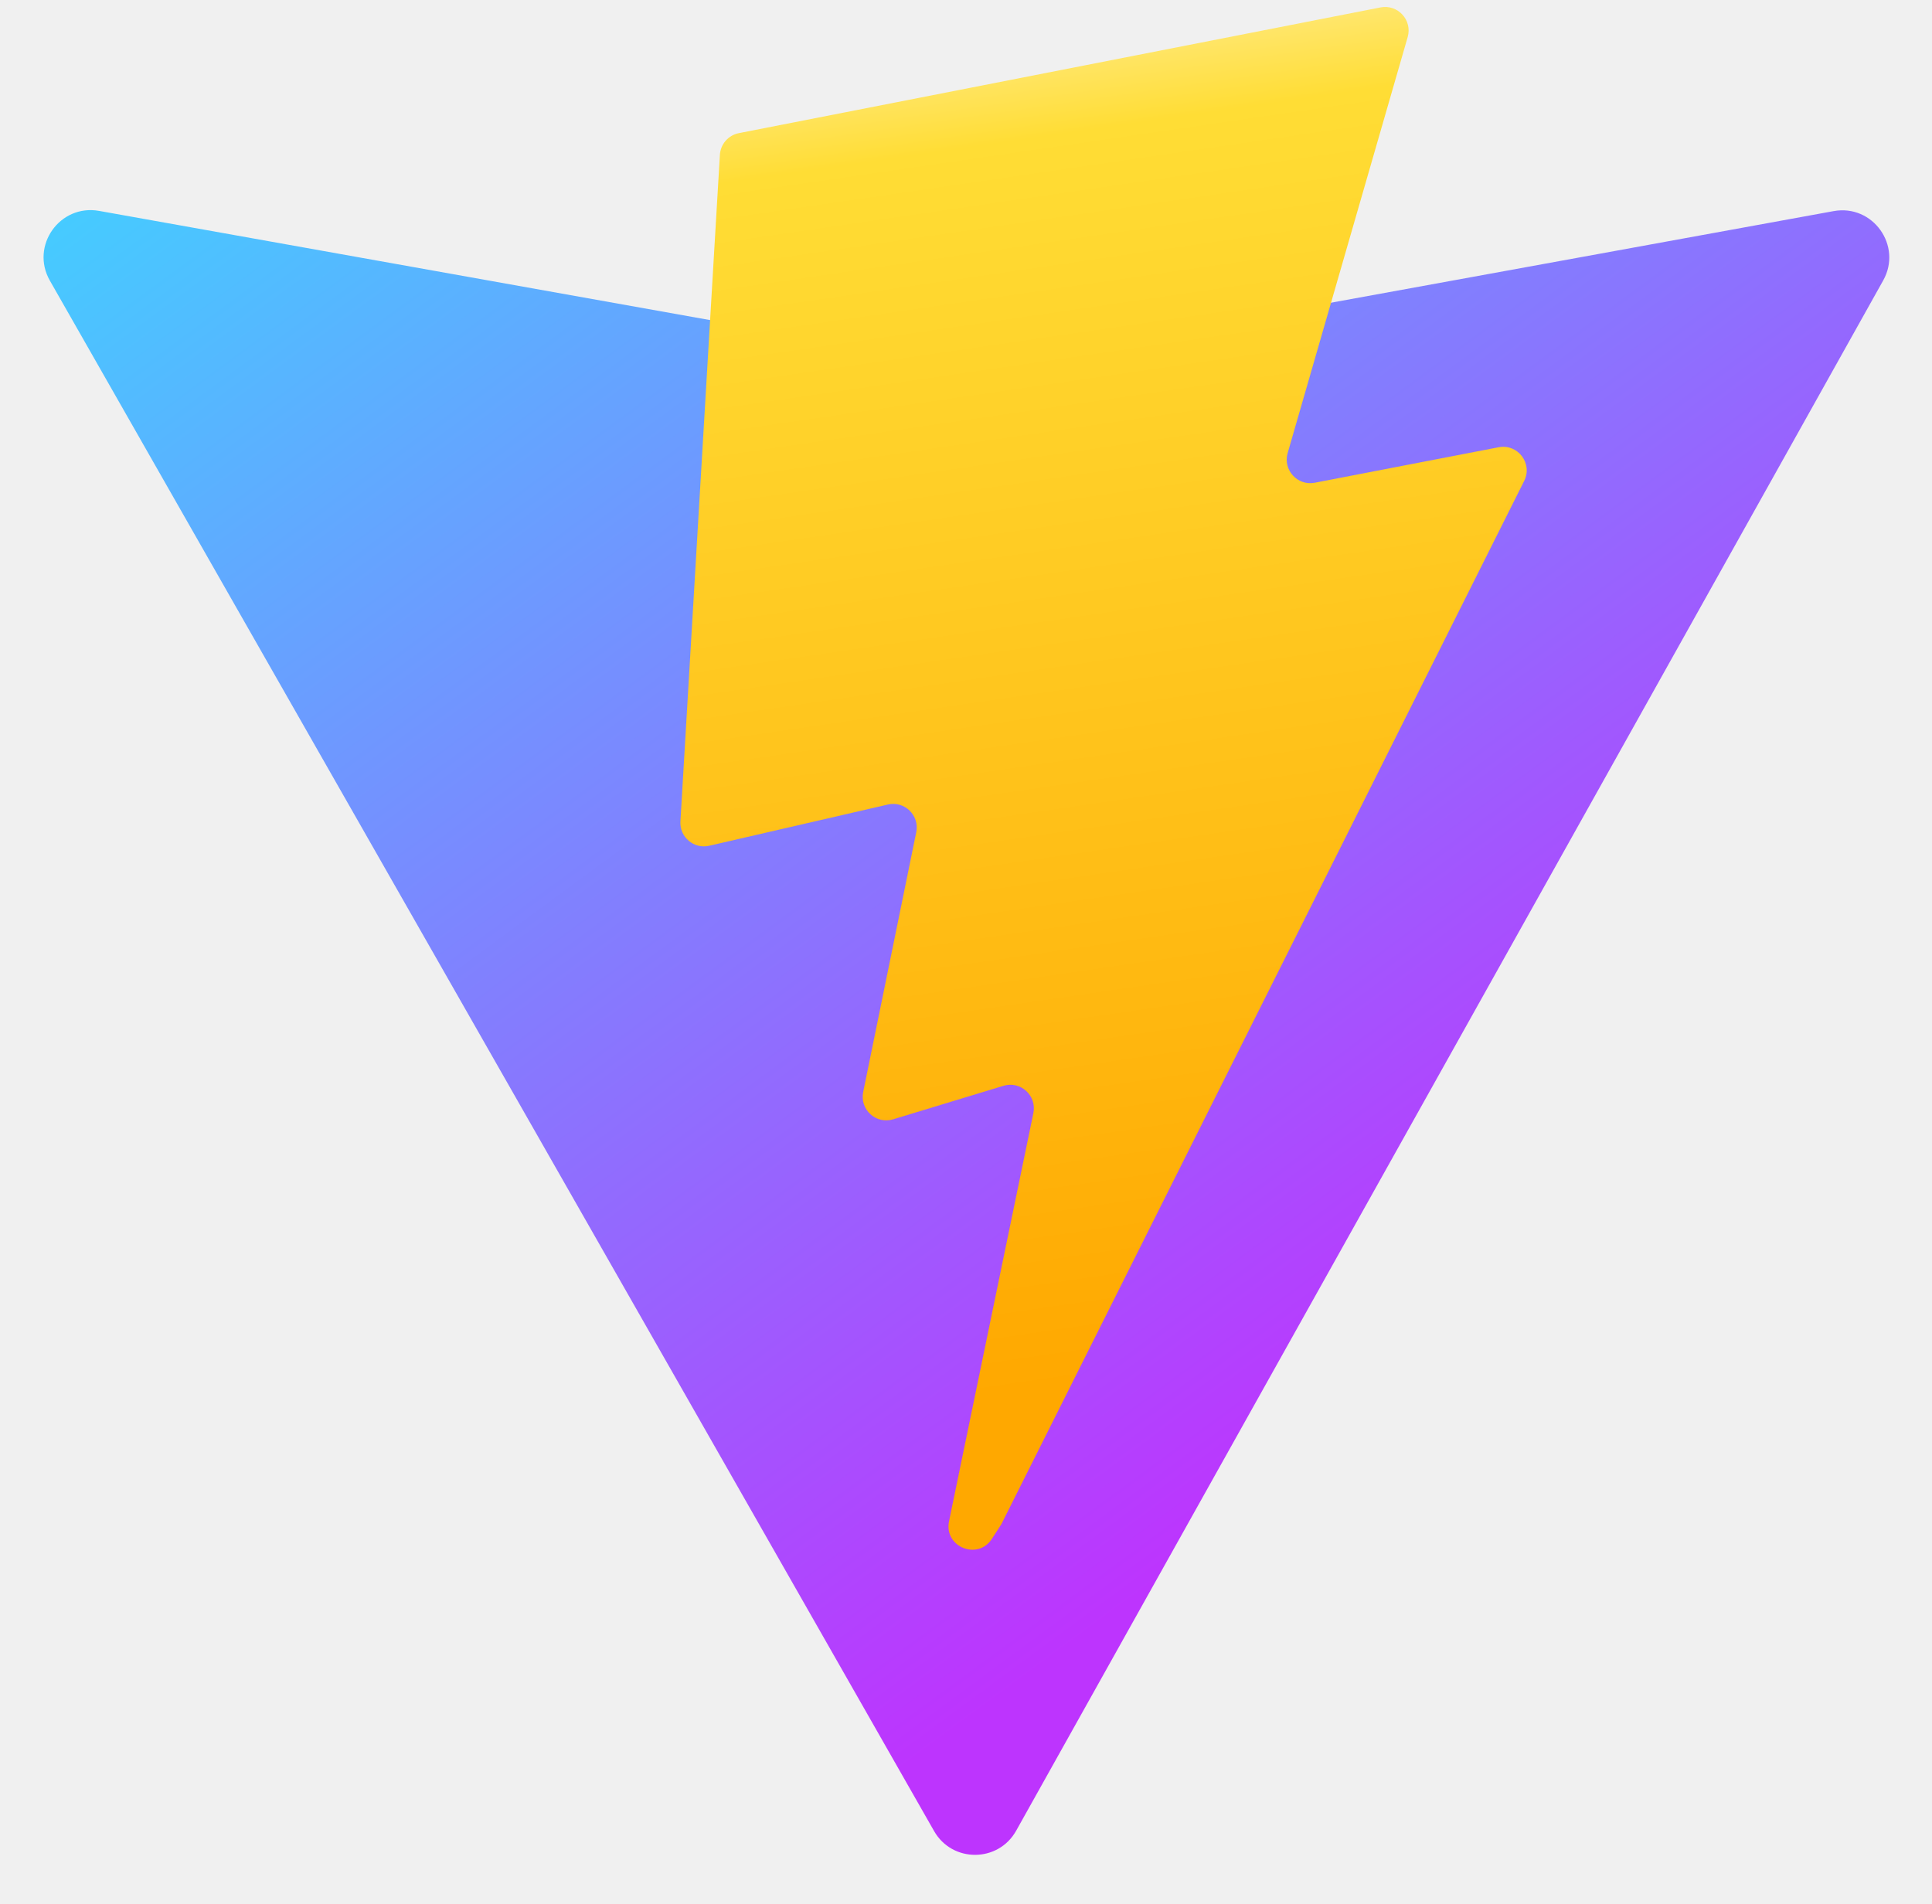
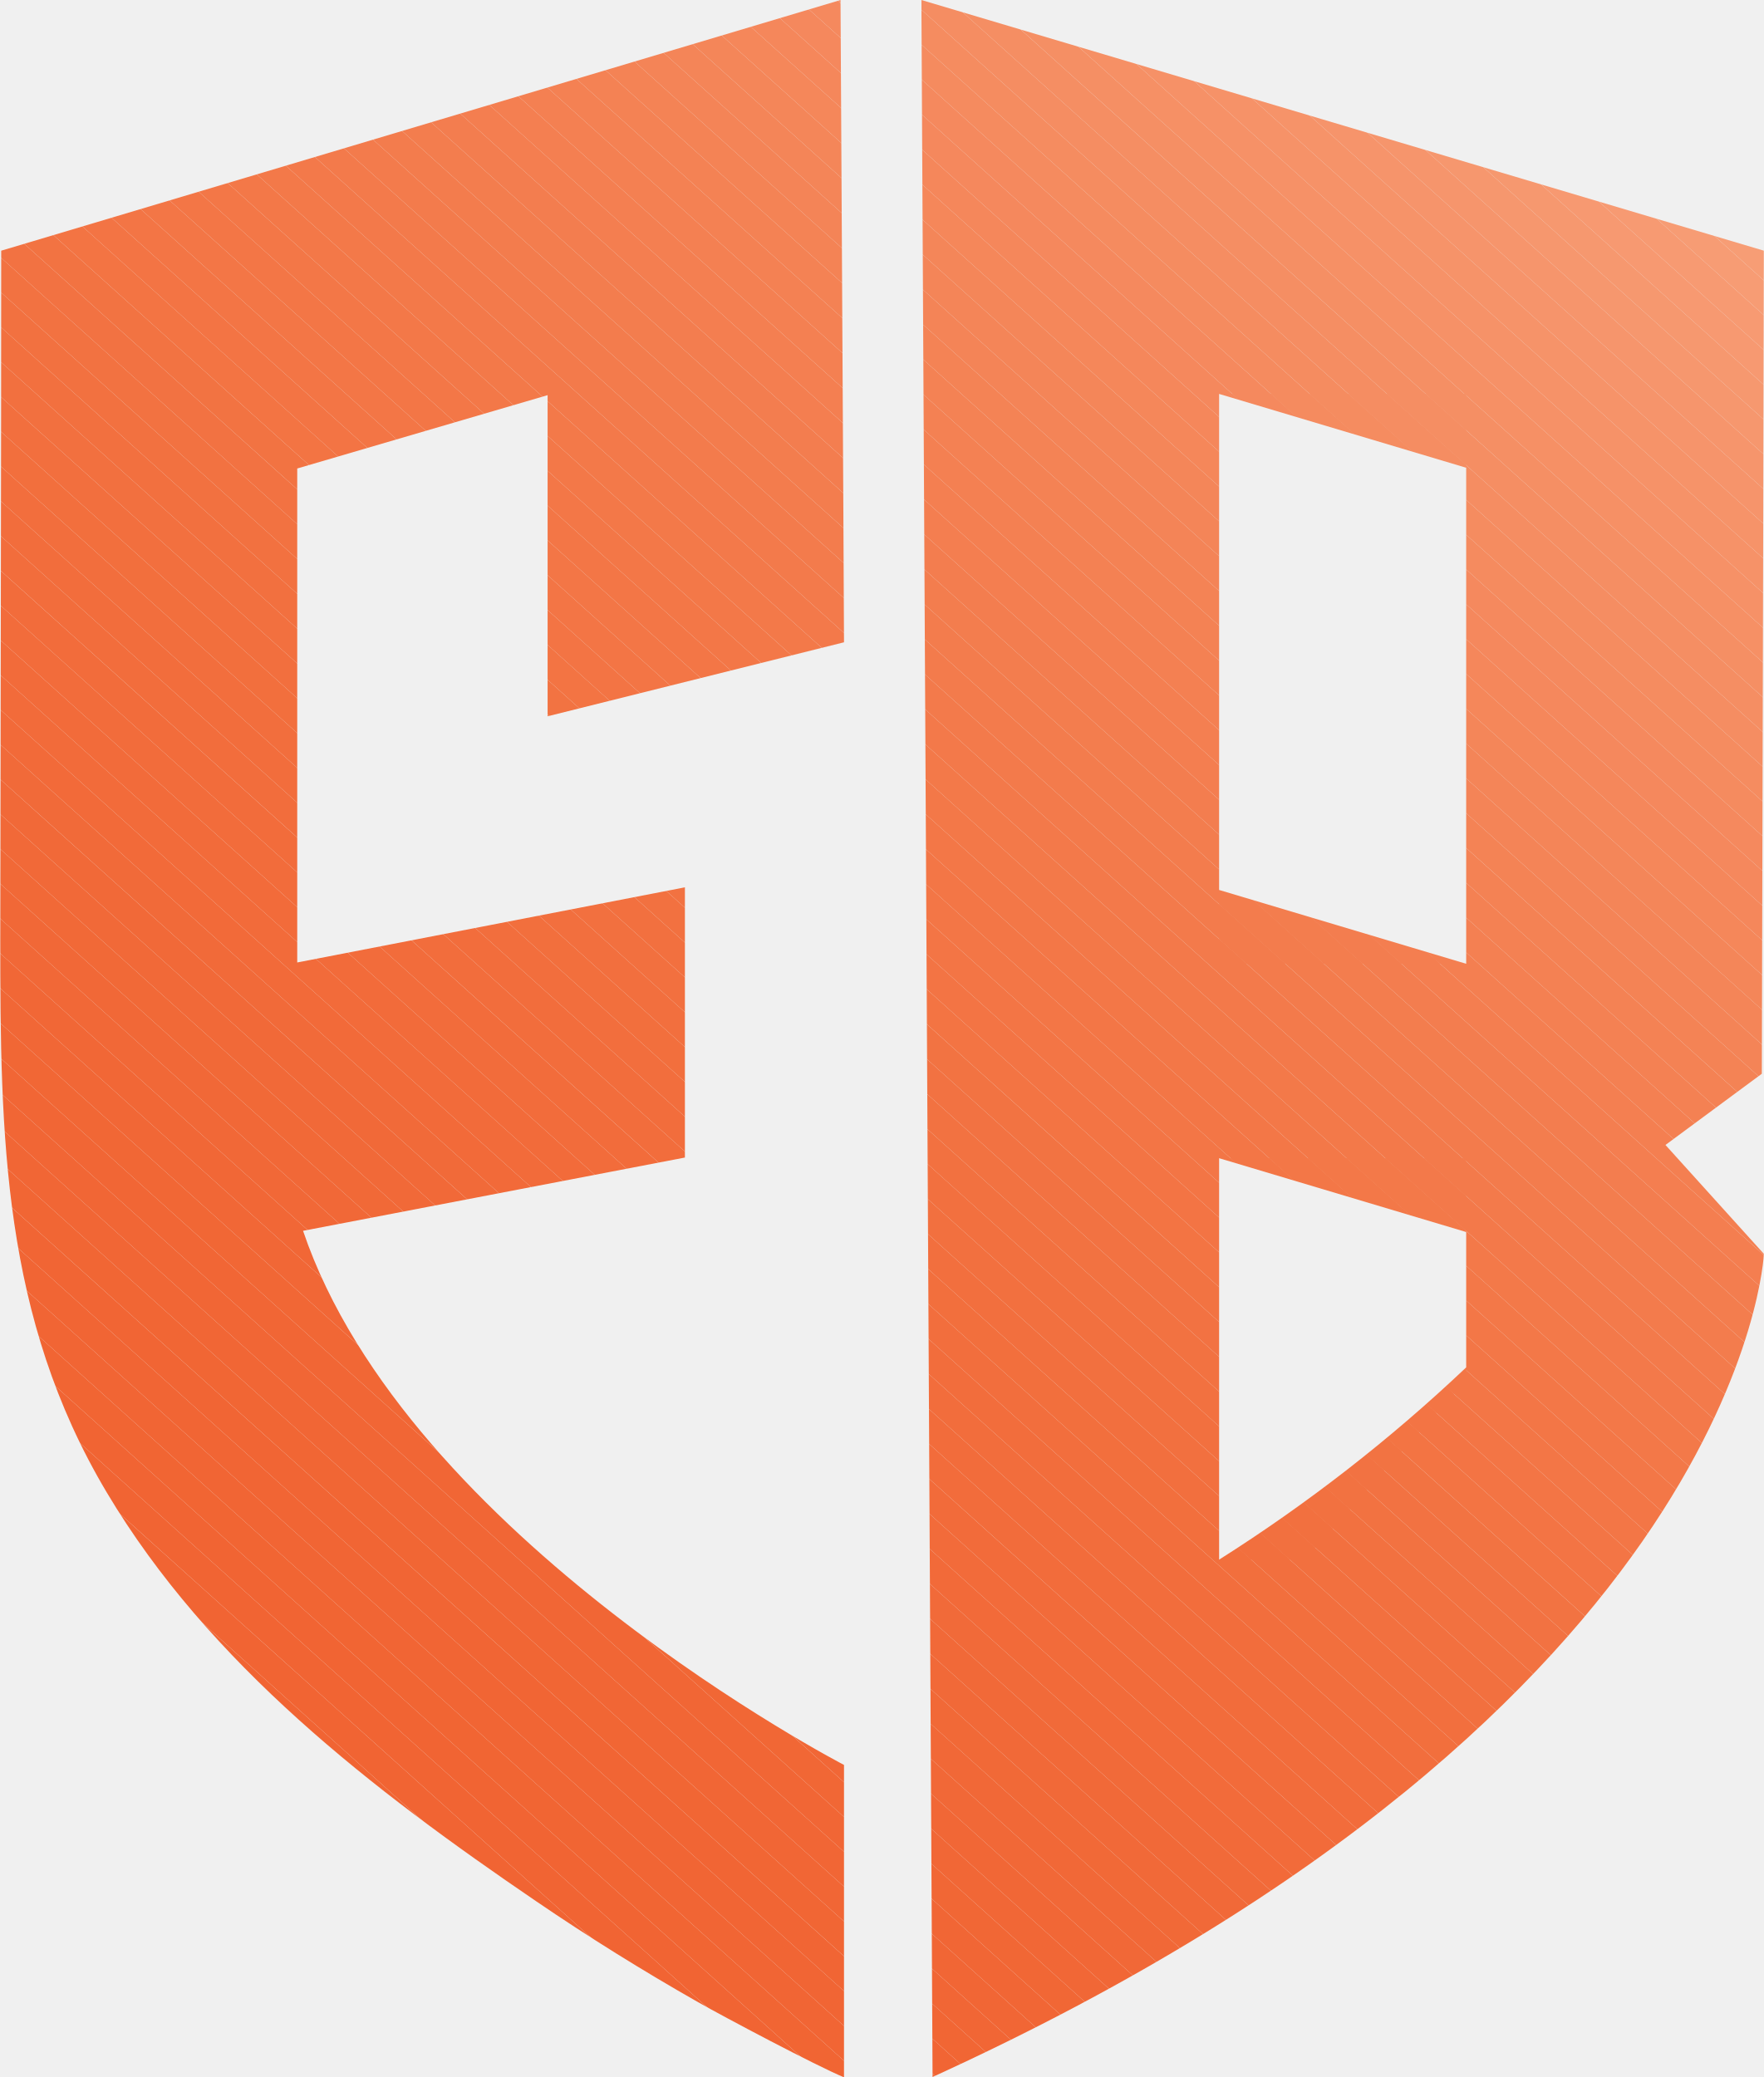
- <svg xmlns="http://www.w3.org/2000/svg" width="410" height="404" viewBox="0 0 410 404" fill="none">
-   <path d="M399.641 59.525L215.643 388.545C211.844 395.338 202.084 395.378 198.228 388.618L10.582 59.556C6.381 52.19 12.68 43.267 21.028 44.759L205.223 77.682C206.398 77.892 207.601 77.89 208.776 77.676L389.119 44.806C397.439 43.289 403.768 52.143 399.641 59.525Z" fill="url(#paint0_linear)" />
-   <path d="M292.965 1.574L156.801 28.255C154.563 28.694 152.906 30.59 152.771 32.866L144.395 174.33C144.198 177.662 147.258 180.248 150.51 179.498L188.42 170.749C191.967 169.931 195.172 173.055 194.443 176.622L183.18 231.775C182.422 235.487 185.907 238.661 189.532 237.56L212.947 230.446C216.577 229.344 220.065 232.527 219.297 236.242L201.398 322.875C200.278 328.294 207.486 331.249 210.492 326.603L212.5 323.5L323.454 102.072C325.312 98.365 322.108 94.137 318.036 94.923L279.014 102.454C275.347 103.161 272.227 99.746 273.262 96.158L298.731 7.867C299.767 4.273 296.636 0.855 292.965 1.574Z" fill="url(#paint1_linear)" />
+ <svg xmlns="http://www.w3.org/2000/svg" viewBox="49.241 13.577 401.518 472.846">
  <defs>
-     <linearGradient id="paint0_linear" x1="6" y1="33" x2="235" y2="344" gradientUnits="userSpaceOnUse">
-       <stop stop-color="#41D1FF" />
-       <stop offset="1" stop-color="#BD34FE" />
-     </linearGradient>
-     <linearGradient id="paint1_linear" x1="194.651" y1="8.818" x2="236.076" y2="292.989" gradientUnits="userSpaceOnUse">
-       <stop stop-color="#FFEA83" />
-       <stop offset="0.083" stop-color="#FFDD35" />
-       <stop offset="1" stop-color="#FFA800" />
-     </linearGradient>
+     <clipPath id="clip0_70_3244">
+       <rect width="550" height="99" fill="white" />
+     </clipPath>
  </defs>
+   <mask id="mask0_70_3244" style="mask-type:luminance" maskUnits="userSpaceOnUse" x="43" y="0" width="41" height="99" clip-path="url(#clip0_70_3244)">
+     <path d="M83.35 51.118L83.448 12.365L43.784 0.562L44.31 98.354C82.515 80.899 83.448 59.601 83.448 59.601L78.814 54.471L83.35 51.118ZM57.8 19.109L69.432 22.585V45.94L57.8 42.464V19.109ZM69.432 64.943C65.857 68.331 61.962 71.362 57.8 73.996V55.094L69.432 58.57V64.943Z" fill="white" />
+   </mask>
+   <mask id="mask1_70_3244" style="mask-type:luminance" maskUnits="userSpaceOnUse" x="0" y="0" width="41" height="99" clip-path="url(#clip0_70_3244)">
+     <path d="M39.977 0.562L0.464 12.365C0.464 23.182 0.433 33.946 0.42 44.764C0.42 54.05 0.513 62.572 5.434 70.834C10.257 78.931 17.973 84.853 25.643 90.076C28.119 91.765 30.67 93.353 33.275 94.834C34.535 95.55 38.801 97.81 40.145 98.372V83.663C40.145 83.663 19.586 73.009 14.674 58.513L32.651 55.063V42.34L14.4 45.878V22.62L26.187 19.167V34.287L40.145 30.802L39.977 0.562Z" fill="white" />
+   </mask>
+   <g transform="matrix(4.835176, 0, 0, 4.835176, -471.4137, -640.8909)" style="">
+     <g mask="url(#mask0_70_3244)" transform="matrix(1, 0, 0, 1, 107.2739, 134.794)" clip-path="url(#clip0_70_3244)">
+       <path d="M57.8 72.638L59.307 73.995H57.8V72.638Z" fill="#F26F3D" />
+       <path d="M57.8 70.997L61.129 73.996H59.307L57.8 72.638V70.997Z" fill="#F26F3E" />
+       <path d="M57.8 69.361L62.323 73.43L61.814 73.996H61.129L57.8 70.997V69.361Z" fill="#F2703F" />
+       <path d="M57.8 67.72L63.141 72.523L62.322 73.43L57.8 69.361V67.72Z" fill="#F2703F" />
+       <path d="M57.8 66.08L63.954 71.621L63.141 72.523L57.8 67.72V66.08Z" fill="#F27140" />
+       <path d="M57.8 64.443L64.767 70.714L63.954 71.621L57.8 66.08V64.443Z" fill="#F27241" />
+       <path d="M57.8 62.802L65.581 69.807L64.767 70.714L57.8 64.443V62.802Z" fill="#F27242" />
+       <path d="M57.8 61.166L66.399 68.901L65.581 69.807L57.8 62.802V61.166Z" fill="#F27342" />
+       <path d="M57.8 59.525L67.213 67.994L66.399 68.901L57.8 61.166V59.525Z" fill="#F37443" />
+       <path d="M57.8 57.885L68.026 67.088L67.213 67.994L57.8 59.526V57.885Z" fill="#F37444" />
+       <path d="M57.8 56.248L68.844 66.186L68.026 67.088L57.8 57.885V56.248Z" fill="#F37545" />
+       <path d="M58.339 55.094L69.432 65.076V65.527L68.844 66.186L57.8 56.248V55.094H58.339Z" fill="#F37646" />
+       <path d="M60.161 55.094L69.432 63.435V65.076L58.339 55.094H60.161Z" fill="#F37646" />
+       <path d="M61.982 55.094L69.432 61.799V63.435L60.161 55.094H61.982Z" fill="#F37747" />
+       <path d="M63.804 55.094L69.432 60.158V61.799L61.982 55.094H63.804Z" fill="#F37848" />
+       <path d="M65.625 55.094L69.432 58.517V60.158L63.804 55.094H65.625Z" fill="#F37949" />
+       <path d="M67.447 55.094L69.432 56.881V58.517L65.626 55.094H67.447Z" fill="#F3794A" />
+       <path d="M69.269 55.094L69.432 55.24V56.881L67.447 55.094H69.269Z" fill="#F37A4B" />
+       <path d="M69.432 55.24L69.269 55.094H69.432V55.24Z" fill="#F37B4C" />
+       <path d="M57.8 44.773L59.095 45.94H57.8V44.773Z" fill="#F37A4B" />
+       <path d="M57.8 43.136L60.917 45.94H59.095L57.8 44.773V43.136Z" fill="#F37B4C" />
+       <path d="M57.8 41.495L62.738 45.94H60.917L57.8 43.136V41.495Z" fill="#F37C4D" />
+       <path d="M57.8 39.859L64.56 45.94H62.738L57.8 41.495V39.859Z" fill="#F37D4E" />
+       <path d="M57.8 38.218L66.381 45.94H64.56L57.8 39.859V38.218Z" fill="#F37D4F" />
+       <path d="M57.8 36.578L68.203 45.94H66.381L57.8 38.218V36.578Z" fill="#F47E50" />
+       <path d="M57.8 34.941L69.432 45.409V45.94H68.203L57.8 36.578V34.941Z" fill="#F47F51" />
+       <path d="M57.8 33.301L69.432 43.769V45.409L57.8 34.941V33.301Z" fill="#F48052" />
+       <path d="M57.8 31.665L69.432 42.128V43.769L57.8 33.301V31.665Z" fill="#F48153" />
+       <path d="M57.8 30.023L69.432 40.491V42.128L57.8 31.664V30.023Z" fill="#F48254" />
+       <path d="M57.8 28.383L69.432 38.851V40.491L57.8 30.023V28.383Z" fill="#F48355" />
+       <path d="M57.8 26.747L69.432 37.214V38.851L57.8 28.383V26.747Z" fill="#F48457" />
+       <path d="M57.8 25.106L69.432 35.574V37.215L57.8 26.747V25.106Z" fill="#F48558" />
+       <path d="M57.8 23.465L69.432 33.933V35.574L57.8 25.106V23.465Z" fill="#F48659" />
+       <path d="M57.8 21.829L69.432 32.297V33.933L57.8 23.465V21.829Z" fill="#F5875A" />
+       <path d="M57.8 20.188L69.432 30.656V32.297L57.8 21.829V20.188Z" fill="#F5875B" />
+       <path d="M58.419 19.109L69.432 29.015V30.656L57.8 20.188V19.109H58.419Z" fill="#F5885D" />
+       <path d="M60.24 19.109L69.432 27.379V29.015L58.419 19.109H60.24Z" fill="#F5895E" />
+       <path d="M62.062 19.109L69.432 25.738V27.379L60.24 19.109H62.062Z" fill="#F58B5F" />
+       <path d="M63.883 19.109L69.432 24.102V25.738L62.062 19.109H63.883Z" fill="#F58C60" />
+       <path d="M65.705 19.109L69.432 22.461V24.102L63.883 19.109H65.705Z" fill="#F58D62" />
+       <path d="M67.526 19.109L69.432 20.825V22.461L65.705 19.109H67.526Z" fill="#F58E63" />
+       <path d="M69.348 19.109L69.432 19.184V20.825L67.527 19.109H69.348Z" fill="#F58F64" />
+       <path d="M69.432 19.184L69.348 19.109H69.432V19.184Z" fill="#F69065" />
+       <path d="M43.784 97.722L44.483 98.354H43.784V97.722Z" fill="#F16534" />
+       <path d="M43.784 96.085L46.304 98.354H44.483L43.784 97.722V96.085Z" fill="#F16534" />
+       <path d="M43.784 94.445L48.126 98.354H46.304L43.784 96.085V94.445Z" fill="#F16634" />
+       <path d="M43.784 92.804L49.947 98.354H48.126L43.784 94.445V92.804Z" fill="#F16635" />
+       <path d="M43.784 91.168L51.769 98.354H49.947L43.784 92.804V91.168Z" fill="#F16635" />
+       <path d="M43.784 89.527L53.591 98.354H51.769L43.784 91.168V89.527Z" fill="#F16635" />
+       <path d="M43.784 87.891L55.412 98.354H53.591L43.784 89.527V87.891Z" fill="#F16735" />
+       <path d="M43.784 86.25L57.234 98.354H55.412L43.784 87.891V86.25Z" fill="#F16736" />
+       <path d="M43.784 84.609L59.055 98.354H57.234L43.784 86.25V84.609Z" fill="#F16736" />
+       <path d="M43.784 82.973L60.877 98.354H59.055L43.784 84.609V82.973Z" fill="#F16837" />
+       <path d="M43.784 81.332L62.699 98.354H60.877L43.784 82.973V81.332Z" fill="#F16837" />
+       <path d="M43.784 79.696L64.52 98.354H62.699L43.784 81.333V79.696Z" fill="#F16937" />
+       <path d="M43.784 78.055L66.342 98.354H64.52L43.784 79.696V78.055Z" fill="#F16938" />
+       <path d="M43.784 76.415L67.712 97.943L67.341 98.354H66.342L43.784 78.055V76.415Z" fill="#F16938" />
+       <path d="M43.784 74.778L68.526 97.041L67.712 97.943L43.784 76.415V74.778Z" fill="#F16A39" />
+       <path d="M43.784 73.138L69.339 96.134L68.526 97.041L43.784 74.778V73.138Z" fill="#F26A39" />
+       <path d="M43.784 71.497L70.153 95.228L69.339 96.134L43.784 73.138V71.497Z" fill="#F26B3A" />
+       <path d="M43.784 69.861L70.971 94.321L70.153 95.228L43.784 71.497V69.861Z" fill="#F26B3A" />
+       <path d="M43.784 68.22L71.784 93.414L70.971 94.321L43.784 69.86V68.22Z" fill="#F26C3B" />
+       <path d="M43.784 66.584L72.598 92.508L71.784 93.414L43.784 68.22V66.584Z" fill="#F26C3B" />
+       <path d="M43.784 64.943L73.411 91.601L72.598 92.508L43.784 66.584V64.943Z" fill="#F26D3C" />
+       <path d="M43.784 63.302L74.229 90.699L73.411 91.601L43.784 64.943V63.302Z" fill="#F26D3C" />
+       <path d="M43.784 61.666L75.043 89.793L74.229 90.699L43.784 63.302V61.666Z" fill="#F26E3D" />
+       <path d="M43.784 60.025L75.856 88.886L75.043 89.793L43.784 61.666V60.025Z" fill="#F26F3D" />
+       <path d="M43.784 58.389L76.67 87.979L75.856 88.886L43.784 60.025V58.389Z" fill="#F26F3E" />
+       <path d="M43.784 56.748L77.488 87.073L76.67 87.979L43.784 58.389V56.748Z" fill="#F2703F" />
+       <path d="M43.784 55.107L78.301 86.166L77.488 87.073L43.784 56.748V55.107Z" fill="#F2703F" />
+       <path d="M43.784 53.471L79.115 85.259L78.301 86.166L43.784 55.108V53.471Z" fill="#F27140" />
+       <path d="M43.784 51.831L79.933 84.357L79.115 85.26L43.784 53.471V51.831Z" fill="#F27241" />
+       <path d="M43.784 50.194L80.746 83.451L79.933 84.357L43.784 51.831V50.194Z" fill="#F27242" />
+       <path d="M43.784 48.554L81.56 82.544L80.746 83.451L43.784 50.194V48.554Z" fill="#F27342" />
+       <path d="M43.784 46.913L82.373 81.637L81.56 82.544L43.784 48.553V46.913Z" fill="#F37443" />
+       <path d="M43.784 45.276L83.191 80.731L82.373 81.637L43.784 46.913V45.276Z" fill="#F37444" />
+       <path d="M43.784 43.636L83.448 79.325V80.443L83.191 80.731L43.784 45.276V43.636Z" fill="#F37545" />
+       <path d="M43.784 41.999L83.448 77.688V79.325L43.784 43.636V41.999Z" fill="#F37646" />
+       <path d="M43.784 40.359L83.448 76.048V77.688L43.784 42V40.359Z" fill="#F37646" />
+       <path d="M43.784 38.718L83.448 74.407V76.048L43.784 40.359V38.718Z" fill="#F37747" />
+       <path d="M43.784 37.081L83.448 72.77V74.407L43.784 38.718V37.081Z" fill="#F37848" />
+       <path d="M43.784 35.441L83.448 71.13V72.77L43.784 37.082V35.441Z" fill="#F37949" />
+       <path d="M43.784 33.8L83.448 69.489V71.13L43.784 35.441V33.8Z" fill="#F3794A" />
+       <path d="M43.784 32.164L83.448 67.853V69.489L43.784 33.8V32.164Z" fill="#F37A4B" />
+       <path d="M43.784 30.523L83.448 66.212V67.853L43.784 32.164V30.523Z" fill="#F37B4C" />
+       <path d="M43.784 28.887L83.448 64.576V66.212L43.784 30.523V28.887Z" fill="#F37C4D" />
+       <path d="M43.784 27.246L83.448 62.935V64.576L43.784 28.887V27.246Z" fill="#F37D4E" />
+       <path d="M43.784 25.605L83.448 61.294V62.935L43.784 27.246V25.605Z" fill="#F37D4F" />
+       <path d="M43.784 23.969L83.448 59.658V61.294L43.784 25.605V23.969Z" fill="#F47E50" />
+       <path d="M43.784 22.329L83.448 58.017V59.658L43.784 23.969V22.329Z" fill="#F47F51" />
+       <path d="M43.784 20.692L83.448 56.381V58.017L43.784 22.329V20.692Z" fill="#F48052" />
+       <path d="M43.784 19.052L83.448 54.741V56.381L43.784 20.692V19.052Z" fill="#F48153" />
+       <path d="M43.784 17.411L83.448 53.1V54.741L43.784 19.052V17.411Z" fill="#F48254" />
+       <path d="M43.784 15.774L83.448 51.463V53.099L43.784 17.411V15.774Z" fill="#F48355" />
+       <path d="M43.784 14.134L83.448 49.823V51.463L43.784 15.774V14.134Z" fill="#F48457" />
+       <path d="M43.784 12.493L83.448 48.186V49.823L43.784 14.134V12.493Z" fill="#F48558" />
+       <path d="M43.784 10.857L83.448 46.546V48.187L43.784 12.493V10.857Z" fill="#F48659" />
+       <path d="M43.784 9.216L83.448 44.905V46.546L43.784 10.857V9.216Z" fill="#F5875A" />
+       <path d="M43.784 7.58L83.448 43.269V44.905L43.784 9.216V7.58Z" fill="#F5875B" />
+       <path d="M43.784 5.939L83.448 41.628V43.269L43.784 7.58V5.939Z" fill="#F5885D" />
+       <path d="M43.784 4.298L83.448 39.987V41.628L43.784 5.939V4.298Z" fill="#F5895E" />
+       <path d="M43.784 2.662L83.448 38.351V39.987L43.784 4.298V2.662Z" fill="#F58B5F" />
+       <path d="M43.784 1.021L83.448 36.71V38.351L43.784 2.662V1.021Z" fill="#F58C60" />
+       <path d="M45.089 0.562L83.448 35.074V36.71L43.784 1.021V0.562H45.089Z" fill="#F58D62" />
+       <path d="M46.914 0.562L83.448 33.433V35.074L45.088 0.562H46.914Z" fill="#F58E63" />
+       <path d="M48.732 0.562L83.448 31.793V33.433L46.915 0.562H48.732Z" fill="#F58F64" />
+       <path d="M50.558 0.562L83.448 30.156V31.793L48.732 0.562H50.558Z" fill="#F69065" />
+       <path d="M52.379 0.562L83.448 28.516V30.156L50.558 0.562H52.379Z" fill="#F69167" />
+       <path d="M54.201 0.562L83.448 26.879V28.516L52.379 0.562H54.201Z" fill="#F69268" />
+       <path d="M56.022 0.562L83.448 25.239V26.879L54.201 0.562H56.022Z" fill="#F69369" />
+       <path d="M57.844 0.562L83.448 23.602V25.239L56.022 0.562H57.844Z" fill="#F6946B" />
+       <path d="M59.666 0.562L83.448 21.962V23.602L57.844 0.562H59.666Z" fill="#F6956C" />
+       <path d="M61.487 0.562L83.448 20.321V21.962L59.666 0.562H61.487Z" fill="#F6976E" />
+       <path d="M63.309 0.562L83.448 18.684V20.321L61.487 0.562H63.309Z" fill="#F6986F" />
+       <path d="M65.13 0.562L83.448 17.044V18.684L63.309 0.562H65.13Z" fill="#F79971" />
+       <path d="M66.952 0.562L83.448 15.403V17.044L65.13 0.562H66.952Z" fill="#F79A72" />
+       <path d="M68.773 0.562L83.448 13.767V15.403L66.952 0.562H68.773Z" fill="#F79C74" />
+       <path d="M70.595 0.562L83.448 12.126V13.767L68.773 0.562H70.595Z" fill="#F79D75" />
+       <path d="M72.416 0.562L83.448 10.49V12.126L70.595 0.562H72.416Z" fill="#F79E77" />
+       <path d="M83.448 10.49L72.416 0.562H83.448V10.49Z" fill="#F79E77" />
+     </g>
+     <g mask="url(#mask1_70_3244)" transform="matrix(1, 0, 0, 1, 107.2739, 134.794)" clip-path="url(#clip0_70_3244)">
+       <path d="M0.407 84.795L15.475 98.354H0.407V84.795Z" fill="#F16332" />
+       <path d="M0.407 83.154L17.3 98.354H15.475L0.407 84.795V83.154Z" fill="#F16332" />
+       <path d="M0.407 81.514L19.122 98.354H17.3L0.407 83.154V81.514Z" fill="#F16332" />
+       <path d="M0.407 79.877L20.944 98.354H19.122L0.407 81.514V79.877Z" fill="#F16332" />
+       <path d="M0.407 78.237L22.765 98.354H20.944L0.407 79.877V78.237Z" fill="#F16332" />
+       <path d="M0.407 76.596L24.587 98.354H22.765L0.407 78.237V76.596Z" fill="#F16332" />
+       <path d="M0.407 74.955L26.408 98.354H24.587L0.407 76.596V74.955Z" fill="#F16332" />
+       <path d="M0.407 73.314L28.23 98.354H26.408L0.407 74.955V73.314Z" fill="#F16333" />
+       <path d="M0.407 71.678L30.056 98.354H28.23L0.407 73.314V71.678Z" fill="#F16433" />
+       <path d="M0.407 70.038L31.878 98.354H30.056L0.407 71.678V70.038Z" fill="#F16433" />
+       <path d="M0.407 68.397L33.699 98.354H31.878L0.407 70.038V68.397Z" fill="#F16433" />
+       <path d="M0.407 66.761L35.521 98.354H33.699L0.407 68.397V66.761Z" fill="#F16433" />
+       <path d="M0.407 65.12L37.342 98.354H35.521L0.407 66.76V65.12Z" fill="#F16433" />
+       <path d="M0.407 63.479L39.164 98.354H37.342L0.407 65.12V63.479Z" fill="#F16433" />
+       <path d="M0.407 61.838L40.145 97.594V98.354H39.164L0.407 63.479V61.838Z" fill="#F16533" />
+       <path d="M0.407 60.202L40.145 95.953V97.594L0.407 61.838V60.202Z" fill="#F16534" />
+       <path d="M0.407 58.562L40.145 94.312V95.953L0.407 60.202V58.562Z" fill="#F16534" />
+       <path d="M0.407 56.921L40.145 92.672V94.312L0.407 58.562V56.921Z" fill="#F16534" />
+       <path d="M0.407 55.28L40.145 91.035V92.671L0.407 56.92V55.28Z" fill="#F16634" />
+       <path d="M0.407 53.644L40.145 89.394V91.035L0.407 55.28V53.644Z" fill="#F16635" />
+       <path d="M0.407 52.003L40.145 87.754V89.394L0.407 53.644V52.003Z" fill="#F16635" />
+       <path d="M0.407 50.362L40.145 86.113V87.754L0.407 52.003V50.362Z" fill="#F16635" />
+       <path d="M0.407 48.722L40.145 84.477V86.113L0.407 50.362V48.722Z" fill="#F16735" />
+       <path d="M0.407 47.085L40.145 82.836V84.477L0.407 48.722V47.085Z" fill="#F16736" />
+       <path d="M0.407 45.444L40.145 81.195V82.836L0.407 47.085V45.444Z" fill="#F16736" />
+       <path d="M0.407 43.804L40.145 79.554V81.195L0.407 45.444V43.804Z" fill="#F16837" />
+       <path d="M0.407 42.163L40.145 77.918V79.555L0.407 43.804V42.163Z" fill="#F16837" />
+       <path d="M0.407 40.527L40.145 76.278V77.918L0.407 42.163V40.527Z" fill="#F16937" />
+       <path d="M0.407 38.886L40.145 74.637V76.278L0.407 40.527V38.886Z" fill="#F16938" />
+       <path d="M0.407 37.246L40.145 72.996V74.637L0.407 38.886V37.246Z" fill="#F16938" />
+       <path d="M0.407 35.605L40.145 71.36V72.996L0.407 37.245V35.605Z" fill="#F16A39" />
+       <path d="M0.407 33.964L40.145 69.719V71.36L0.407 35.605V33.964Z" fill="#F26A39" />
+       <path d="M0.407 32.328L40.145 68.078V69.719L0.407 33.964V32.328Z" fill="#F26B3A" />
+       <path d="M0.407 30.687L40.145 66.438V68.079L0.407 32.328V30.687Z" fill="#F26B3A" />
+       <path d="M0.407 29.046L40.145 64.802V66.438L0.407 30.687V29.046Z" fill="#F26C3B" />
+       <path d="M0.407 27.406L40.145 63.161V64.802L0.407 29.047V27.406Z" fill="#F26C3B" />
+       <path d="M0.407 25.769L40.145 61.52V63.16L0.407 27.405V25.769Z" fill="#F26D3C" />
+       <path d="M0.407 24.128L40.145 59.879V61.52L0.407 25.769V24.128Z" fill="#F26D3C" />
+       <path d="M0.407 22.488L40.145 58.243V59.879L0.407 24.128V22.488Z" fill="#F26E3D" />
+       <path d="M0.407 20.847L40.145 56.602V58.243L0.407 22.488V20.847Z" fill="#F26F3D" />
+       <path d="M0.407 19.211L40.145 54.962V56.602L0.407 20.847V19.211Z" fill="#F26F3E" />
+       <path d="M0.407 17.57L40.145 53.321V54.962L0.407 19.211V17.57Z" fill="#F2703F" />
+       <path d="M0.407 15.929L40.145 51.684V53.321L0.407 17.57V15.929Z" fill="#F2703F" />
+       <path d="M0.407 14.289L40.145 50.044V51.684L0.407 15.929V14.289Z" fill="#F27140" />
+       <path d="M0.407 12.652L40.145 48.403V50.044L0.407 14.289V12.652Z" fill="#F27241" />
+       <path d="M0.407 11.834L0.813 11.379L40.145 46.763V48.403L0.407 12.653V11.834Z" fill="#F27242" />
+       <path d="M0.813 11.379L1.631 10.472L40.145 45.126V46.762L0.813 11.379Z" fill="#F27342" />
+       <path d="M1.631 10.472L2.445 9.565L40.145 43.485V45.126L1.631 10.472Z" fill="#F37443" />
+       <path d="M2.445 9.566L3.263 8.659L40.145 41.845V43.486L2.445 9.566Z" fill="#F37444" />
+       <path d="M3.263 8.659L4.076 7.752L40.145 40.204V41.845L3.263 8.659Z" fill="#F37545" />
+       <path d="M4.076 7.752L4.89 6.846L40.145 38.563V40.204L4.076 7.752Z" fill="#F37646" />
+       <path d="M4.89 6.846L5.708 5.943L40.145 36.927V38.563L4.89 6.846Z" fill="#F37646" />
+       <path d="M5.708 5.944L6.521 5.037L40.145 35.286V36.927L5.708 5.944Z" fill="#F37747" />
+       <path d="M6.521 5.037L7.335 4.13L40.145 33.645V35.286L6.521 5.037Z" fill="#F37848" />
+       <path d="M7.335 4.13L8.153 3.224L40.145 32.009V33.645L7.335 4.13Z" fill="#F37949" />
+       <path d="M8.153 3.224L8.966 2.317L40.145 30.369V32.009L8.153 3.224Z" fill="#F3794A" />
+       <path d="M8.966 2.317L9.78 1.411L40.145 28.728V30.369L8.966 2.317Z" fill="#F37A4B" />
+       <path d="M9.78 1.411L10.545 0.562H10.66L40.145 27.087V28.728L9.78 1.411Z" fill="#F37B4C" />
+       <path d="M12.481 0.562L40.145 25.451V27.087L10.66 0.562H12.481Z" fill="#F37C4D" />
+       <path d="M14.303 0.562L40.145 23.81V25.451L12.481 0.562H14.303Z" fill="#F37D4E" />
+       <path d="M16.129 0.562L40.145 22.169V23.81L14.303 0.562H16.129Z" fill="#F37D4F" />
+       <path d="M17.951 0.562L40.145 20.529V22.169L16.129 0.562H17.951Z" fill="#F47E50" />
+       <path d="M19.772 0.562L40.145 18.892V20.529L17.95 0.562H19.772Z" fill="#F47F51" />
+       <path d="M21.593 0.562L40.145 17.252V18.892L19.772 0.562H21.593Z" fill="#F48052" />
+       <path d="M23.415 0.562L40.145 15.611V17.252L21.593 0.562H23.415Z" fill="#F48153" />
+       <path d="M25.237 0.562L40.145 13.97V15.611L23.415 0.562H25.237Z" fill="#F48254" />
+       <path d="M27.058 0.562L40.145 12.334V13.97L25.237 0.562H27.058Z" fill="#F48355" />
+       <path d="M28.884 0.562L40.145 10.693V12.334L27.058 0.562H28.884Z" fill="#F48457" />
+       <path d="M30.706 0.562L40.145 9.053V10.693L28.884 0.562H30.706Z" fill="#F48558" />
+       <path d="M32.527 0.562L40.145 7.412V9.053L30.706 0.562H32.527Z" fill="#F48659" />
+       <path d="M34.349 0.562L40.145 5.771V7.412L32.527 0.562H34.349Z" fill="#F5875A" />
+       <path d="M36.171 0.562L40.145 4.135V5.771L34.349 0.562H36.171Z" fill="#F5875B" />
+       <path d="M37.997 0.562L40.145 2.494V4.135L36.171 0.562H37.997Z" fill="#F5885D" />
+       <path d="M39.818 0.562L40.145 0.853V2.494L37.997 0.562H39.818Z" fill="#F5895E" />
+       <path d="M40.145 0.853L39.818 0.562H40.145V0.853Z" fill="#F58B5F" />
+     </g>
+   </g>
</svg>
